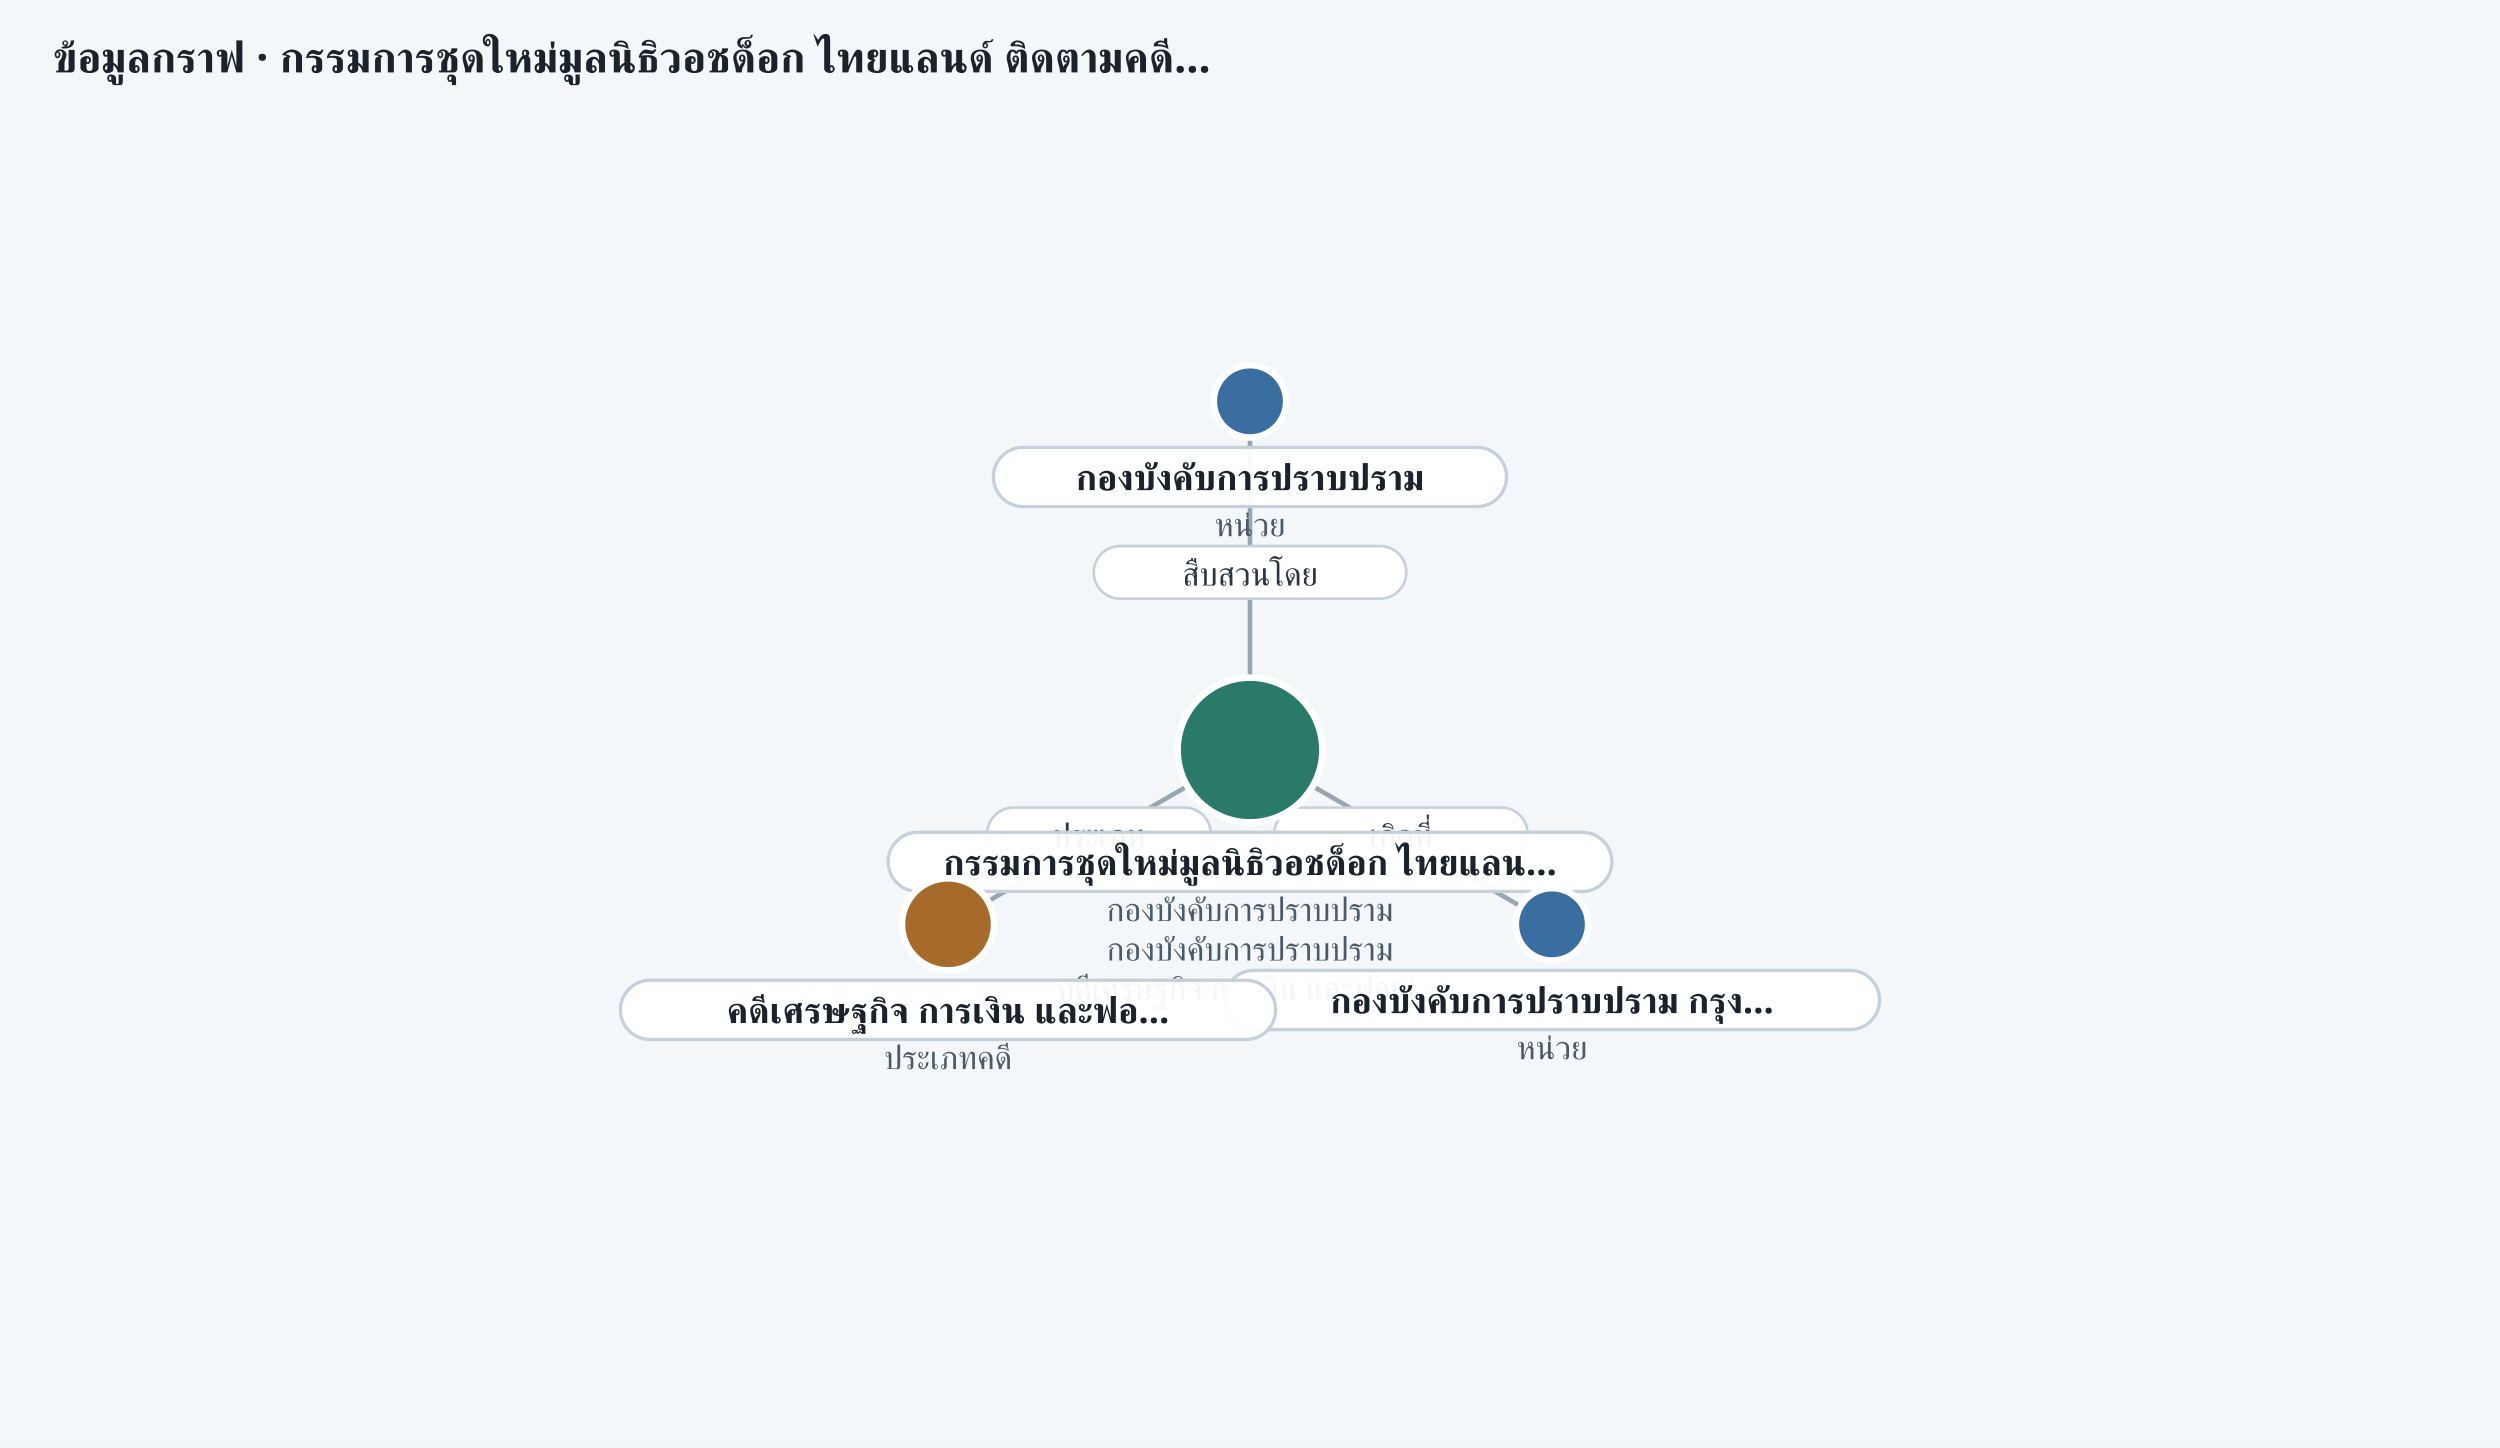
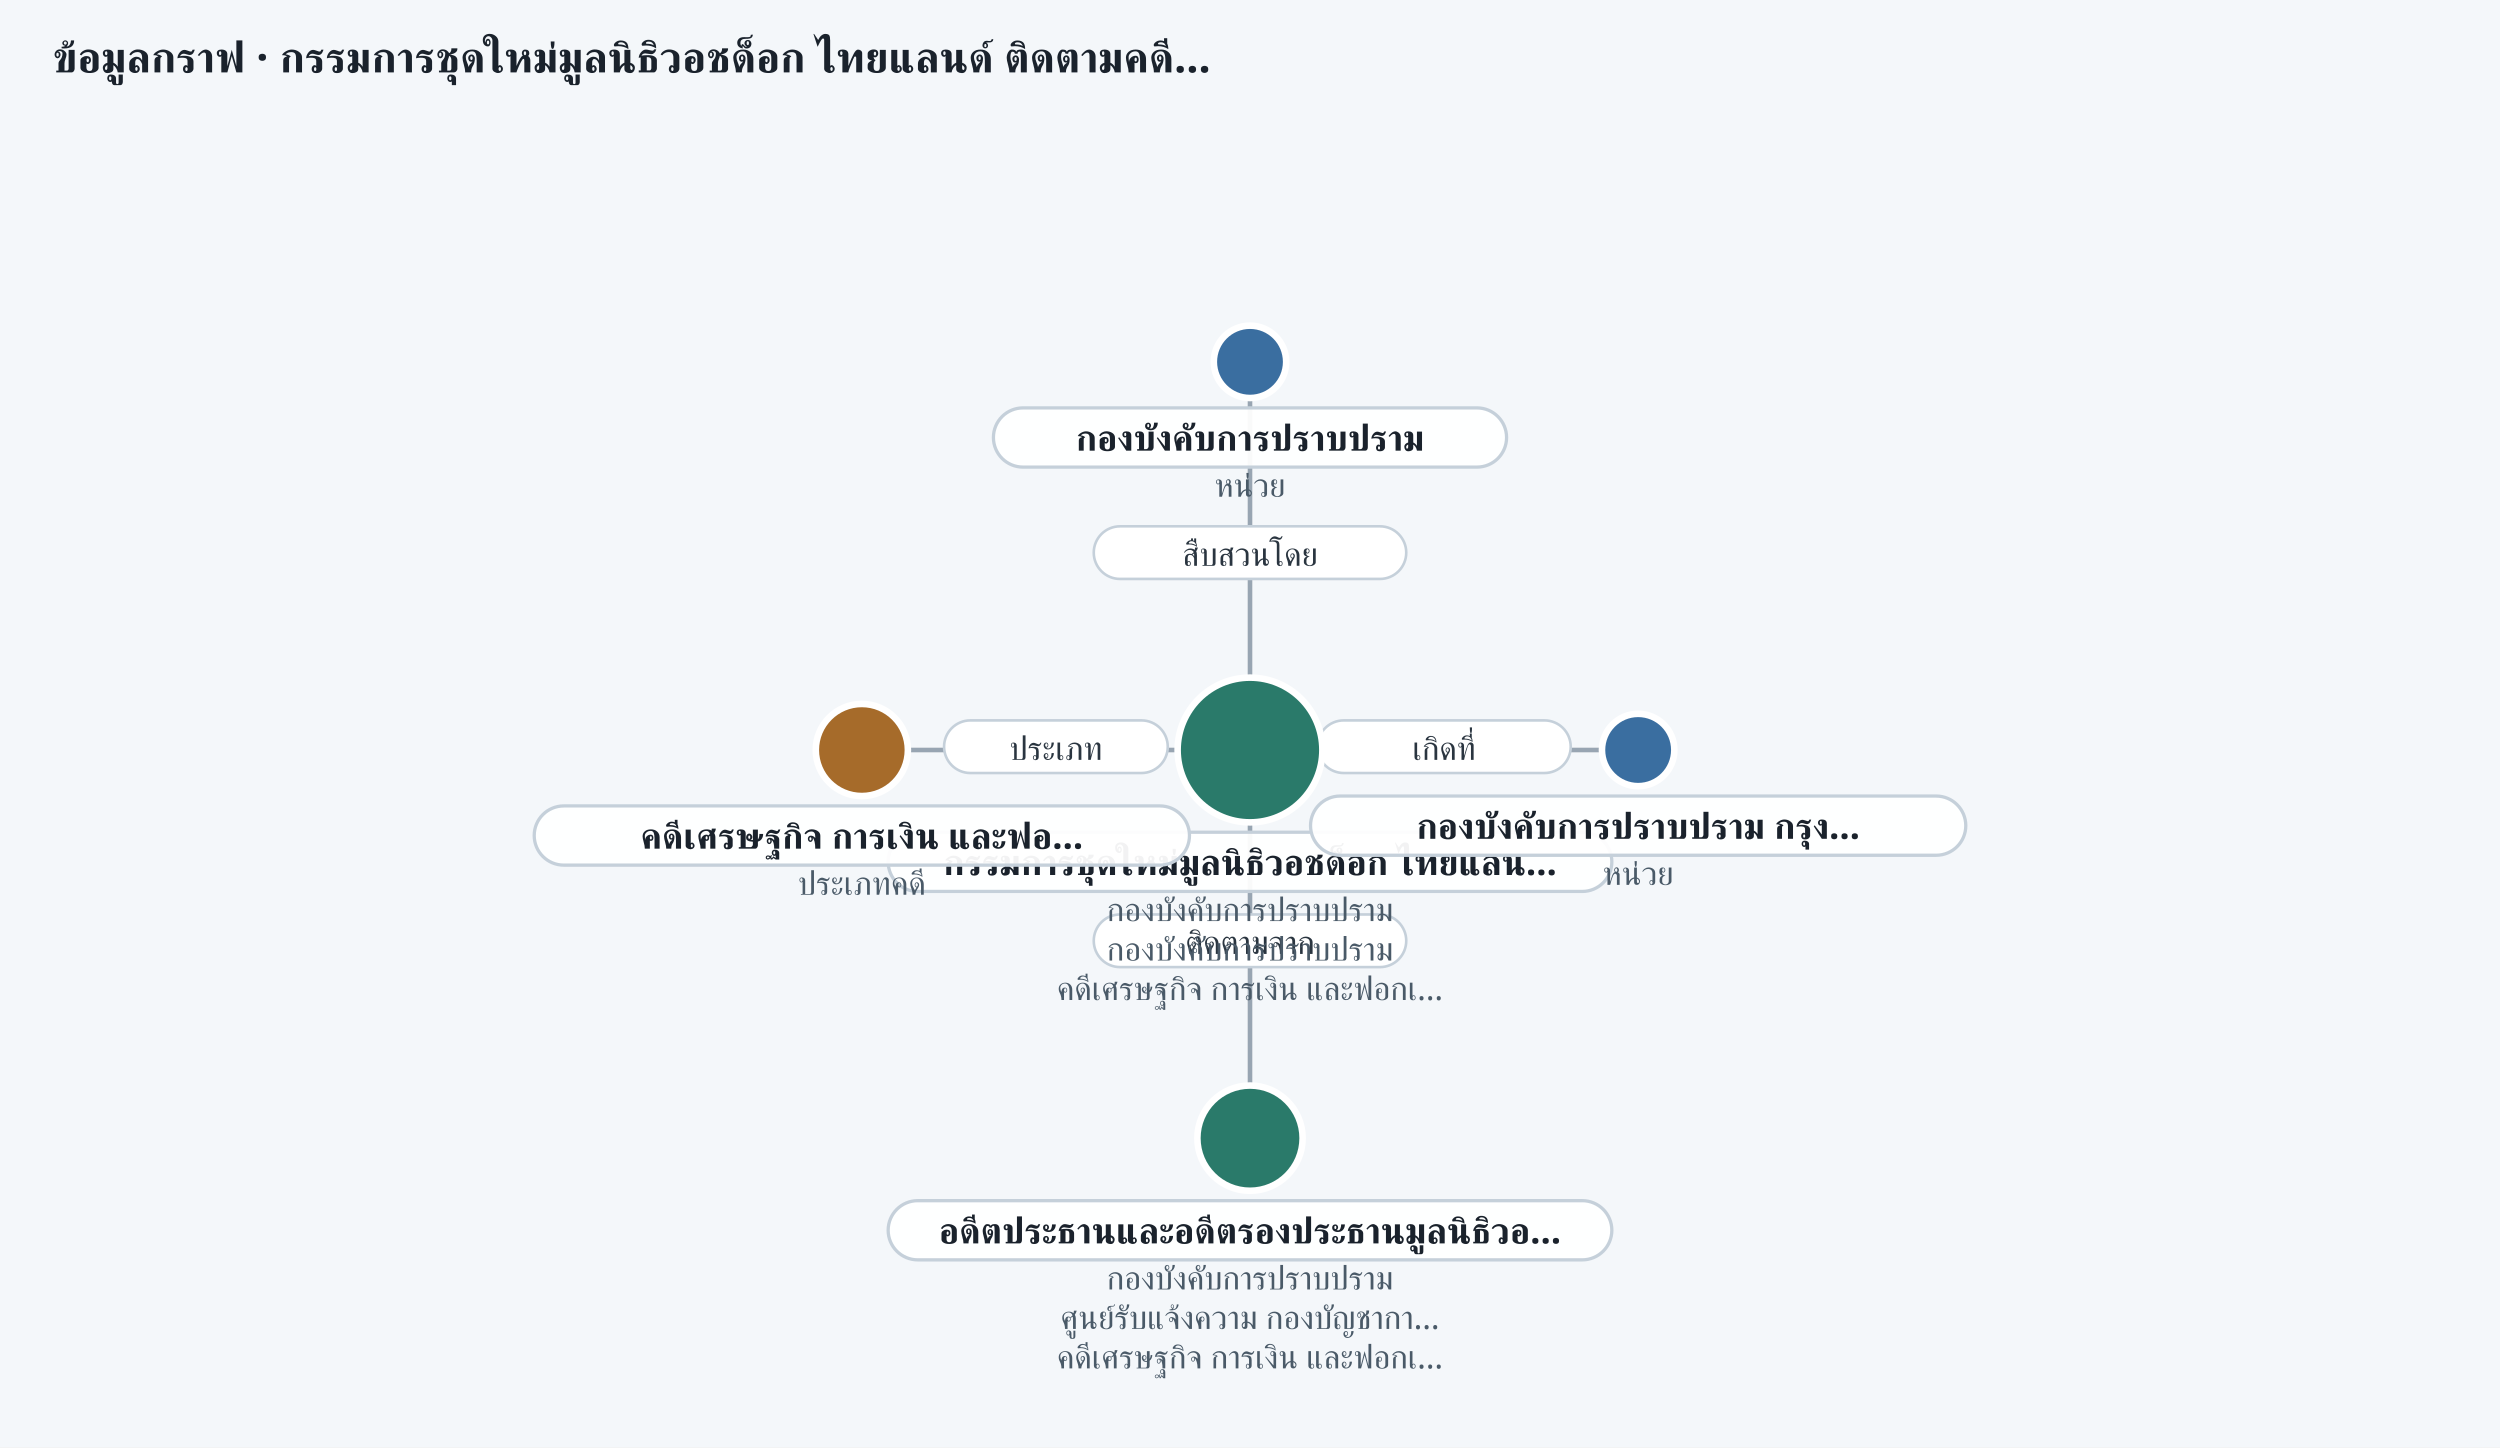
<svg xmlns="http://www.w3.org/2000/svg" width="760" height="440" viewBox="0 0 760 440" role="img" aria-label="ego graph 20261112-econ-04">
  <rect width="100%" height="100%" fill="#f4f7fa" />
  <text x="16" y="22" font-size="13" font-weight="700" fill="#1a222c" font-family="Sarabun, Anuphan, sans-serif">ข้อมูลกราฟ · กรรมการชุดใหม่มูลนิธิวอชด็อก ไทยแลนด์ ติดตามคดี…</text>
-   <line x1="380.0" y1="228.0" x2="380.0" y2="122.0" stroke="#7a8a9a" stroke-width="1.4" opacity="0.75" />
-   <rect x="332.5" y="166.0" width="95.0" height="16" rx="8" fill="#fff" stroke="#c5d0da" stroke-width="0.8" />
-   <text x="380.0" y="178.0" text-anchor="middle" font-size="10" fill="#2a3540" font-family="Sarabun, Anuphan, sans-serif">สืบสวนโดย</text>
-   <line x1="380.0" y1="228.0" x2="471.8" y2="281.0" stroke="#7a8a9a" stroke-width="1.4" opacity="0.75" />
-   <rect x="387.4" y="245.5" width="77.0" height="16" rx="8" fill="#fff" stroke="#c5d0da" stroke-width="0.8" />
-   <text x="425.9" y="257.5" text-anchor="middle" font-size="10" fill="#2a3540" font-family="Sarabun, Anuphan, sans-serif">เกิดที่</text>
-   <line x1="380.0" y1="228.0" x2="288.2" y2="281.0" stroke="#7a8a9a" stroke-width="1.4" opacity="0.75" />
-   <rect x="300.1" y="245.5" width="68.0" height="16" rx="8" fill="#fff" stroke="#c5d0da" stroke-width="0.8" />
-   <text x="334.1" y="257.5" text-anchor="middle" font-size="10" fill="#2a3540" font-family="Sarabun, Anuphan, sans-serif">ประเภท</text>
+   <line x1="380.0" y1="228.0" x2="380.0" y2="110.0" stroke="#7a8a9a" stroke-width="1.4" opacity="0.75" />
+   <rect x="332.5" y="160.0" width="95.0" height="16" rx="8" fill="#fff" stroke="#c5d0da" stroke-width="0.8" />
+   <text x="380.0" y="172.0" text-anchor="middle" font-size="10" fill="#2a3540" font-family="Sarabun, Anuphan, sans-serif">สืบสวนโดย</text>
+   <line x1="380.0" y1="228.0" x2="498.0" y2="228.0" stroke="#7a8a9a" stroke-width="1.4" opacity="0.75" />
+   <rect x="400.5" y="219.0" width="77.0" height="16" rx="8" fill="#fff" stroke="#c5d0da" stroke-width="0.8" />
+   <text x="439.0" y="231.0" text-anchor="middle" font-size="10" fill="#2a3540" font-family="Sarabun, Anuphan, sans-serif">เกิดที่</text>
+   <line x1="380.0" y1="346.0" x2="380.0" y2="228.0" stroke="#7a8a9a" stroke-width="1.4" opacity="0.75" />
+   <rect x="332.5" y="278.0" width="95.0" height="16" rx="8" fill="#fff" stroke="#c5d0da" stroke-width="0.8" />
+   <text x="380.0" y="290.0" text-anchor="middle" font-size="10" fill="#2a3540" font-family="Sarabun, Anuphan, sans-serif">ติดตามจาก</text>
+   <line x1="380.0" y1="228.0" x2="262.0" y2="228.0" stroke="#7a8a9a" stroke-width="1.4" opacity="0.75" />
+   <rect x="287.0" y="219.0" width="68.0" height="16" rx="8" fill="#fff" stroke="#c5d0da" stroke-width="0.8" />
+   <text x="321.0" y="231.0" text-anchor="middle" font-size="10" fill="#2a3540" font-family="Sarabun, Anuphan, sans-serif">ประเภท</text>
  <circle cx="380.0" cy="228.0" r="22" fill="#2a7a6a" stroke="#fff" stroke-width="2" />
  <rect x="270.0" y="253.0" width="220.0" height="18" rx="9" fill="rgba(255,255,255,0.94)" stroke="#c5d0da" />
  <text x="380.0" y="266.0" text-anchor="middle" font-size="11" font-weight="600" fill="#1a222c" font-family="Sarabun, Anuphan, sans-serif">กรรมการชุดใหม่มูลนิธิวอชด็อก ไทยแลน…</text>
  <text x="380.0" y="280.0" text-anchor="middle" font-size="10" fill="#4a5a68" font-family="Sarabun, Anuphan, sans-serif">กองบังคับการปราบปราม</text>
  <text x="380.0" y="292.0" text-anchor="middle" font-size="10" fill="#4a5a68" font-family="Sarabun, Anuphan, sans-serif">กองบังคับการปราบปราม</text>
  <text x="380.0" y="304.0" text-anchor="middle" font-size="10" fill="#4a5a68" font-family="Sarabun, Anuphan, sans-serif">คดีเศรษฐกิจ การเงิน และฟอกเ…</text>
-   <circle cx="380.0" cy="122.0" r="11" fill="#3a6ea0" stroke="#fff" stroke-width="2" />
-   <rect x="302.0" y="136.0" width="156.0" height="18" rx="9" fill="rgba(255,255,255,0.94)" stroke="#c5d0da" />
-   <text x="380.0" y="149.0" text-anchor="middle" font-size="11" font-weight="600" fill="#1a222c" font-family="Sarabun, Anuphan, sans-serif">กองบังคับการปราบปราม</text>
-   <text x="380.0" y="163.0" text-anchor="middle" font-size="10" fill="#4a5a68" font-family="Sarabun, Anuphan, sans-serif">หน่วย</text>
-   <circle cx="471.8" cy="281.0" r="11" fill="#3a6ea0" stroke="#fff" stroke-width="2" />
-   <rect x="372.2" y="295.0" width="199.2" height="18" rx="9" fill="rgba(255,255,255,0.94)" stroke="#c5d0da" />
-   <text x="471.8" y="308.0" text-anchor="middle" font-size="11" font-weight="600" fill="#1a222c" font-family="Sarabun, Anuphan, sans-serif">กองบังคับการปราบปราม กรุง…</text>
-   <text x="471.8" y="322.0" text-anchor="middle" font-size="10" fill="#4a5a68" font-family="Sarabun, Anuphan, sans-serif">หน่วย</text>
-   <circle cx="288.2" cy="281.0" r="14" fill="#a66b2a" stroke="#fff" stroke-width="2" />
-   <rect x="188.6" y="298.0" width="199.2" height="18" rx="9" fill="rgba(255,255,255,0.94)" stroke="#c5d0da" />
-   <text x="288.2" y="311.0" text-anchor="middle" font-size="11" font-weight="600" fill="#1a222c" font-family="Sarabun, Anuphan, sans-serif">คดีเศรษฐกิจ การเงิน และฟอ…</text>
-   <text x="288.2" y="325.0" text-anchor="middle" font-size="10" fill="#4a5a68" font-family="Sarabun, Anuphan, sans-serif">ประเภทคดี</text>
+   <circle cx="380.0" cy="110.0" r="11" fill="#3a6ea0" stroke="#fff" stroke-width="2" />
+   <rect x="302.0" y="124.0" width="156.0" height="18" rx="9" fill="rgba(255,255,255,0.94)" stroke="#c5d0da" />
+   <text x="380.0" y="137.0" text-anchor="middle" font-size="11" font-weight="600" fill="#1a222c" font-family="Sarabun, Anuphan, sans-serif">กองบังคับการปราบปราม</text>
+   <text x="380.0" y="151.0" text-anchor="middle" font-size="10" fill="#4a5a68" font-family="Sarabun, Anuphan, sans-serif">หน่วย</text>
+   <circle cx="498.0" cy="228.0" r="11" fill="#3a6ea0" stroke="#fff" stroke-width="2" />
+   <rect x="398.4" y="242.0" width="199.2" height="18" rx="9" fill="rgba(255,255,255,0.94)" stroke="#c5d0da" />
+   <text x="498.0" y="255.0" text-anchor="middle" font-size="11" font-weight="600" fill="#1a222c" font-family="Sarabun, Anuphan, sans-serif">กองบังคับการปราบปราม กรุง…</text>
+   <text x="498.0" y="269.0" text-anchor="middle" font-size="10" fill="#4a5a68" font-family="Sarabun, Anuphan, sans-serif">หน่วย</text>
+   <circle cx="380.0" cy="346.0" r="16" fill="#2a7a6a" stroke="#fff" stroke-width="2" />
+   <rect x="270.0" y="365.0" width="220.0" height="18" rx="9" fill="rgba(255,255,255,0.94)" stroke="#c5d0da" />
+   <text x="380.0" y="378.0" text-anchor="middle" font-size="11" font-weight="600" fill="#1a222c" font-family="Sarabun, Anuphan, sans-serif">อดีตประธานและอดีตรองประธานมูลนิธิวอ…</text>
+   <text x="380.0" y="392.0" text-anchor="middle" font-size="10" fill="#4a5a68" font-family="Sarabun, Anuphan, sans-serif">กองบังคับการปราบปราม</text>
+   <text x="380.0" y="404.0" text-anchor="middle" font-size="10" fill="#4a5a68" font-family="Sarabun, Anuphan, sans-serif">ศูนย์รับแจ้งความ กองบัญชากา…</text>
+   <text x="380.0" y="416.0" text-anchor="middle" font-size="10" fill="#4a5a68" font-family="Sarabun, Anuphan, sans-serif">คดีเศรษฐกิจ การเงิน และฟอกเ…</text>
+   <circle cx="262.0" cy="228.0" r="14" fill="#a66b2a" stroke="#fff" stroke-width="2" />
+   <rect x="162.4" y="245.0" width="199.2" height="18" rx="9" fill="rgba(255,255,255,0.94)" stroke="#c5d0da" />
+   <text x="262.0" y="258.0" text-anchor="middle" font-size="11" font-weight="600" fill="#1a222c" font-family="Sarabun, Anuphan, sans-serif">คดีเศรษฐกิจ การเงิน และฟอ…</text>
+   <text x="262.0" y="272.0" text-anchor="middle" font-size="10" fill="#4a5a68" font-family="Sarabun, Anuphan, sans-serif">ประเภทคดี</text>
</svg>
